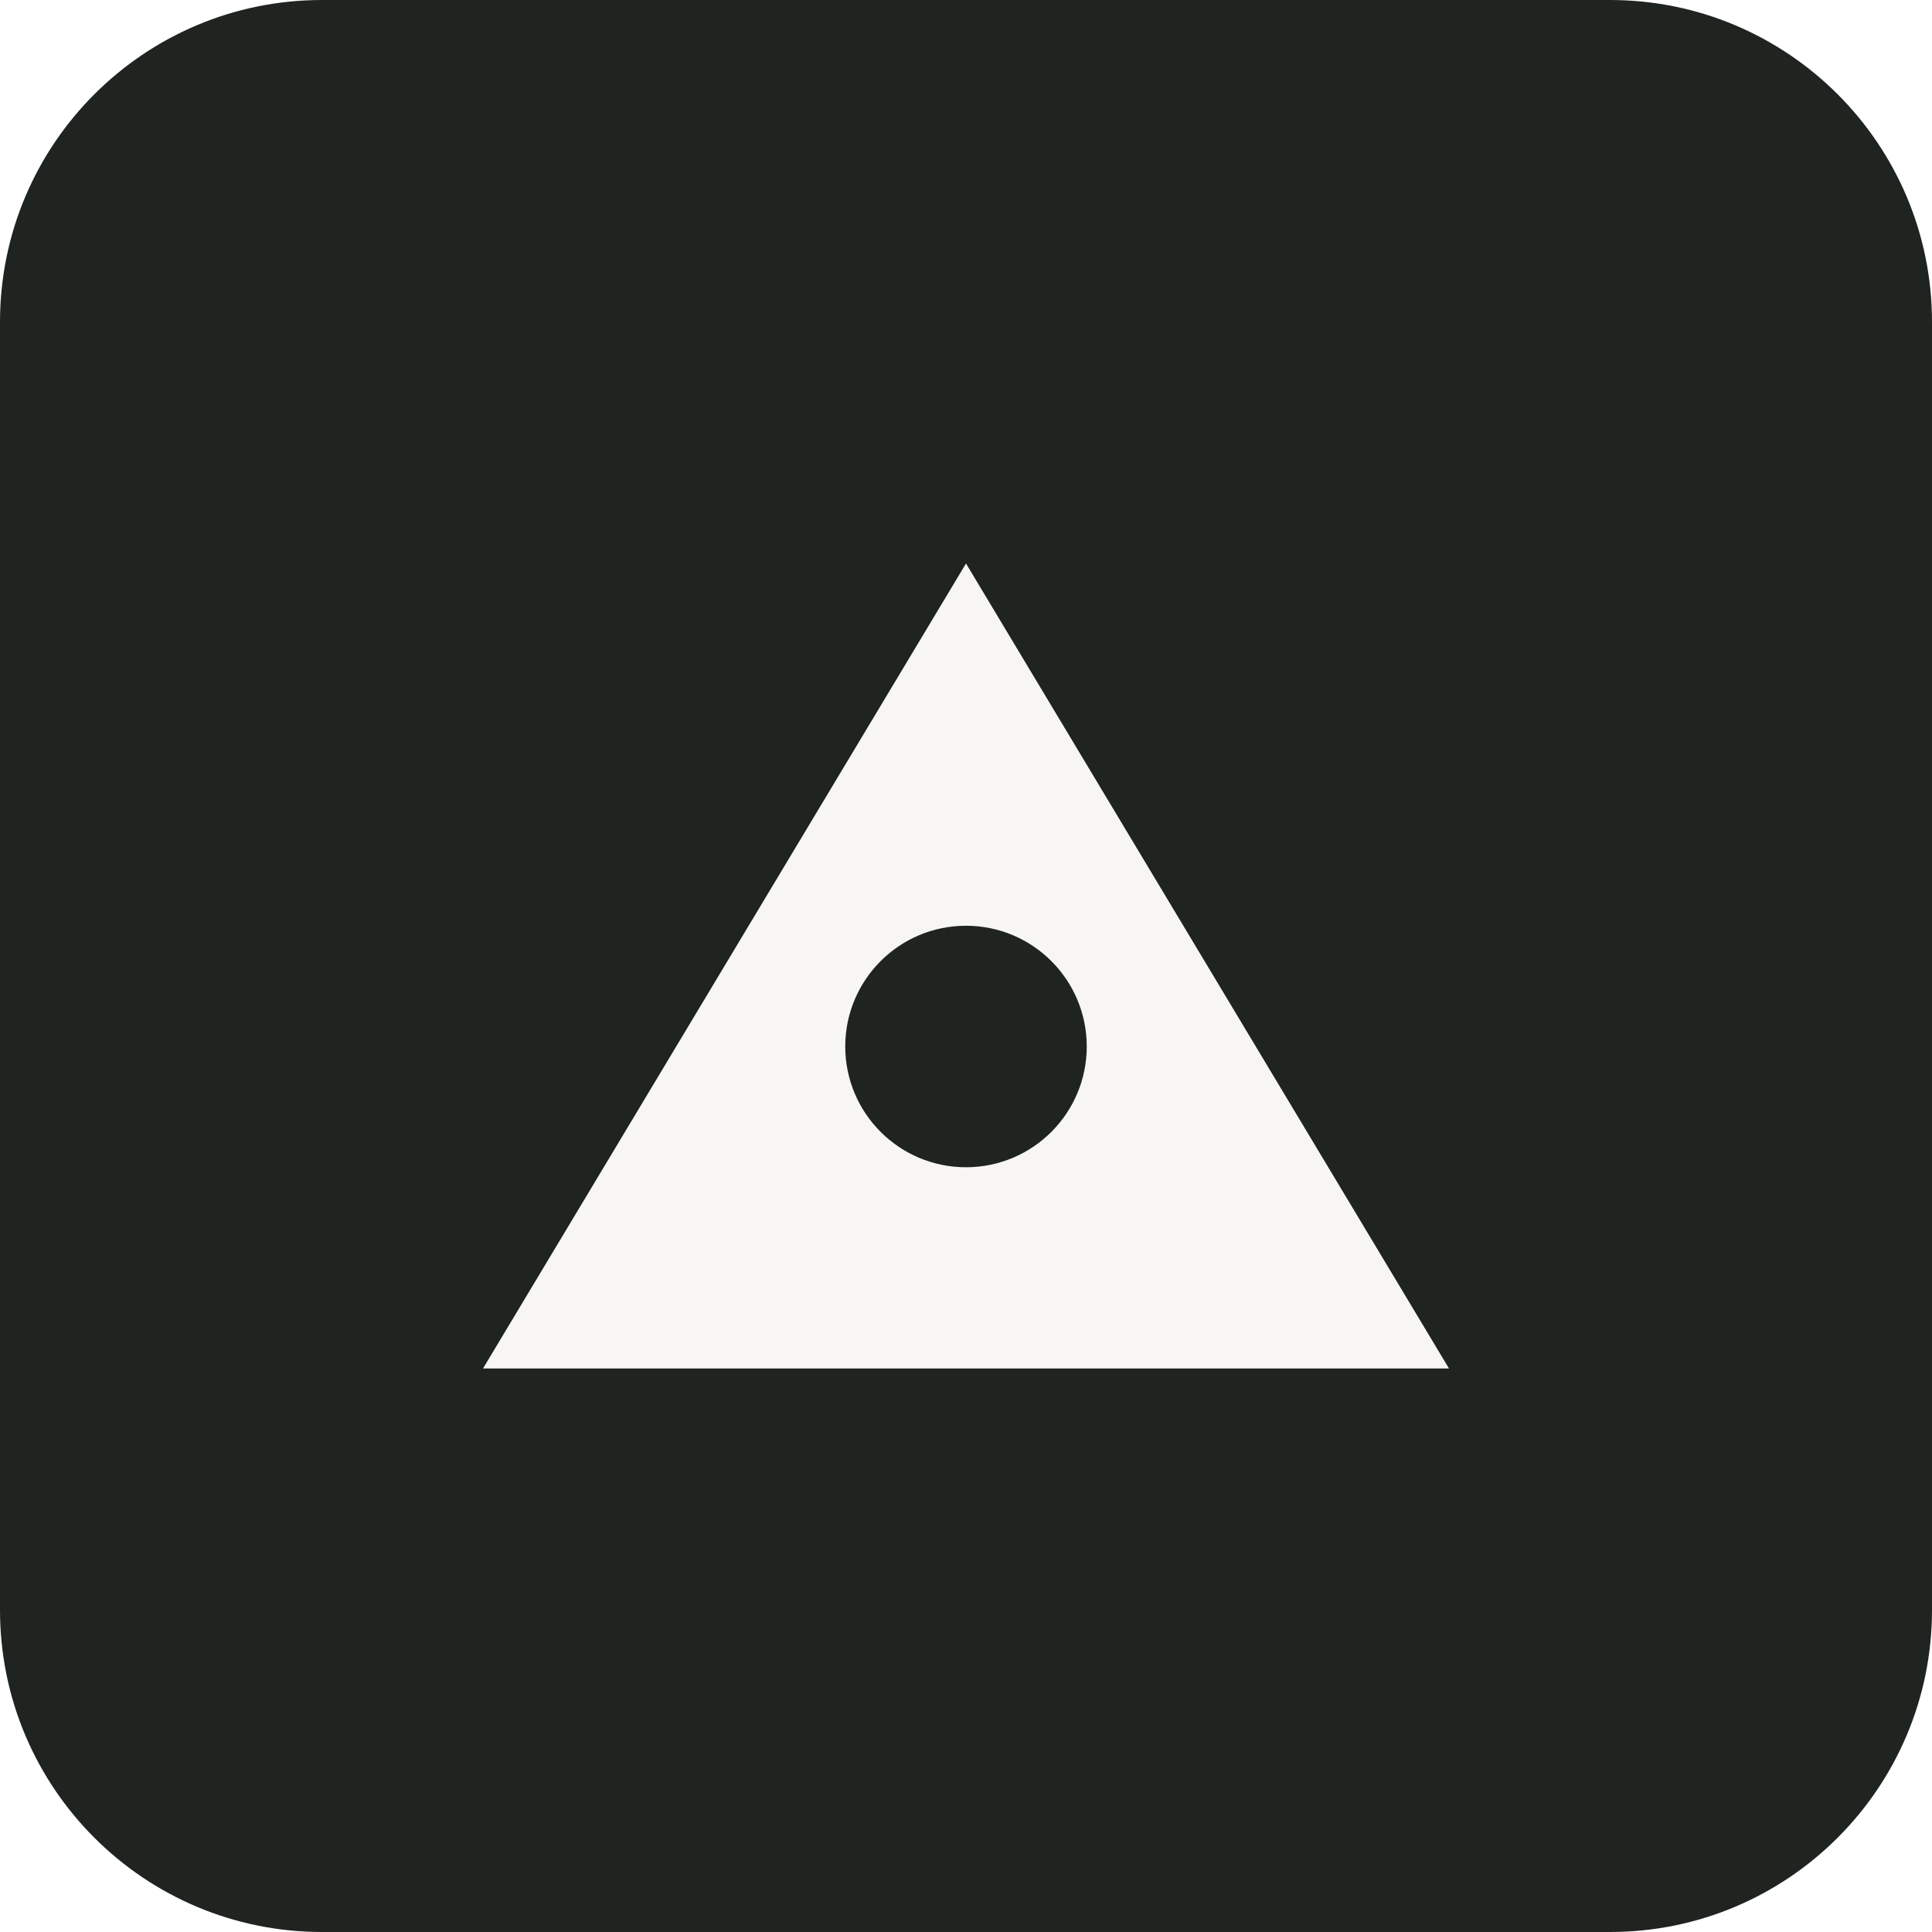
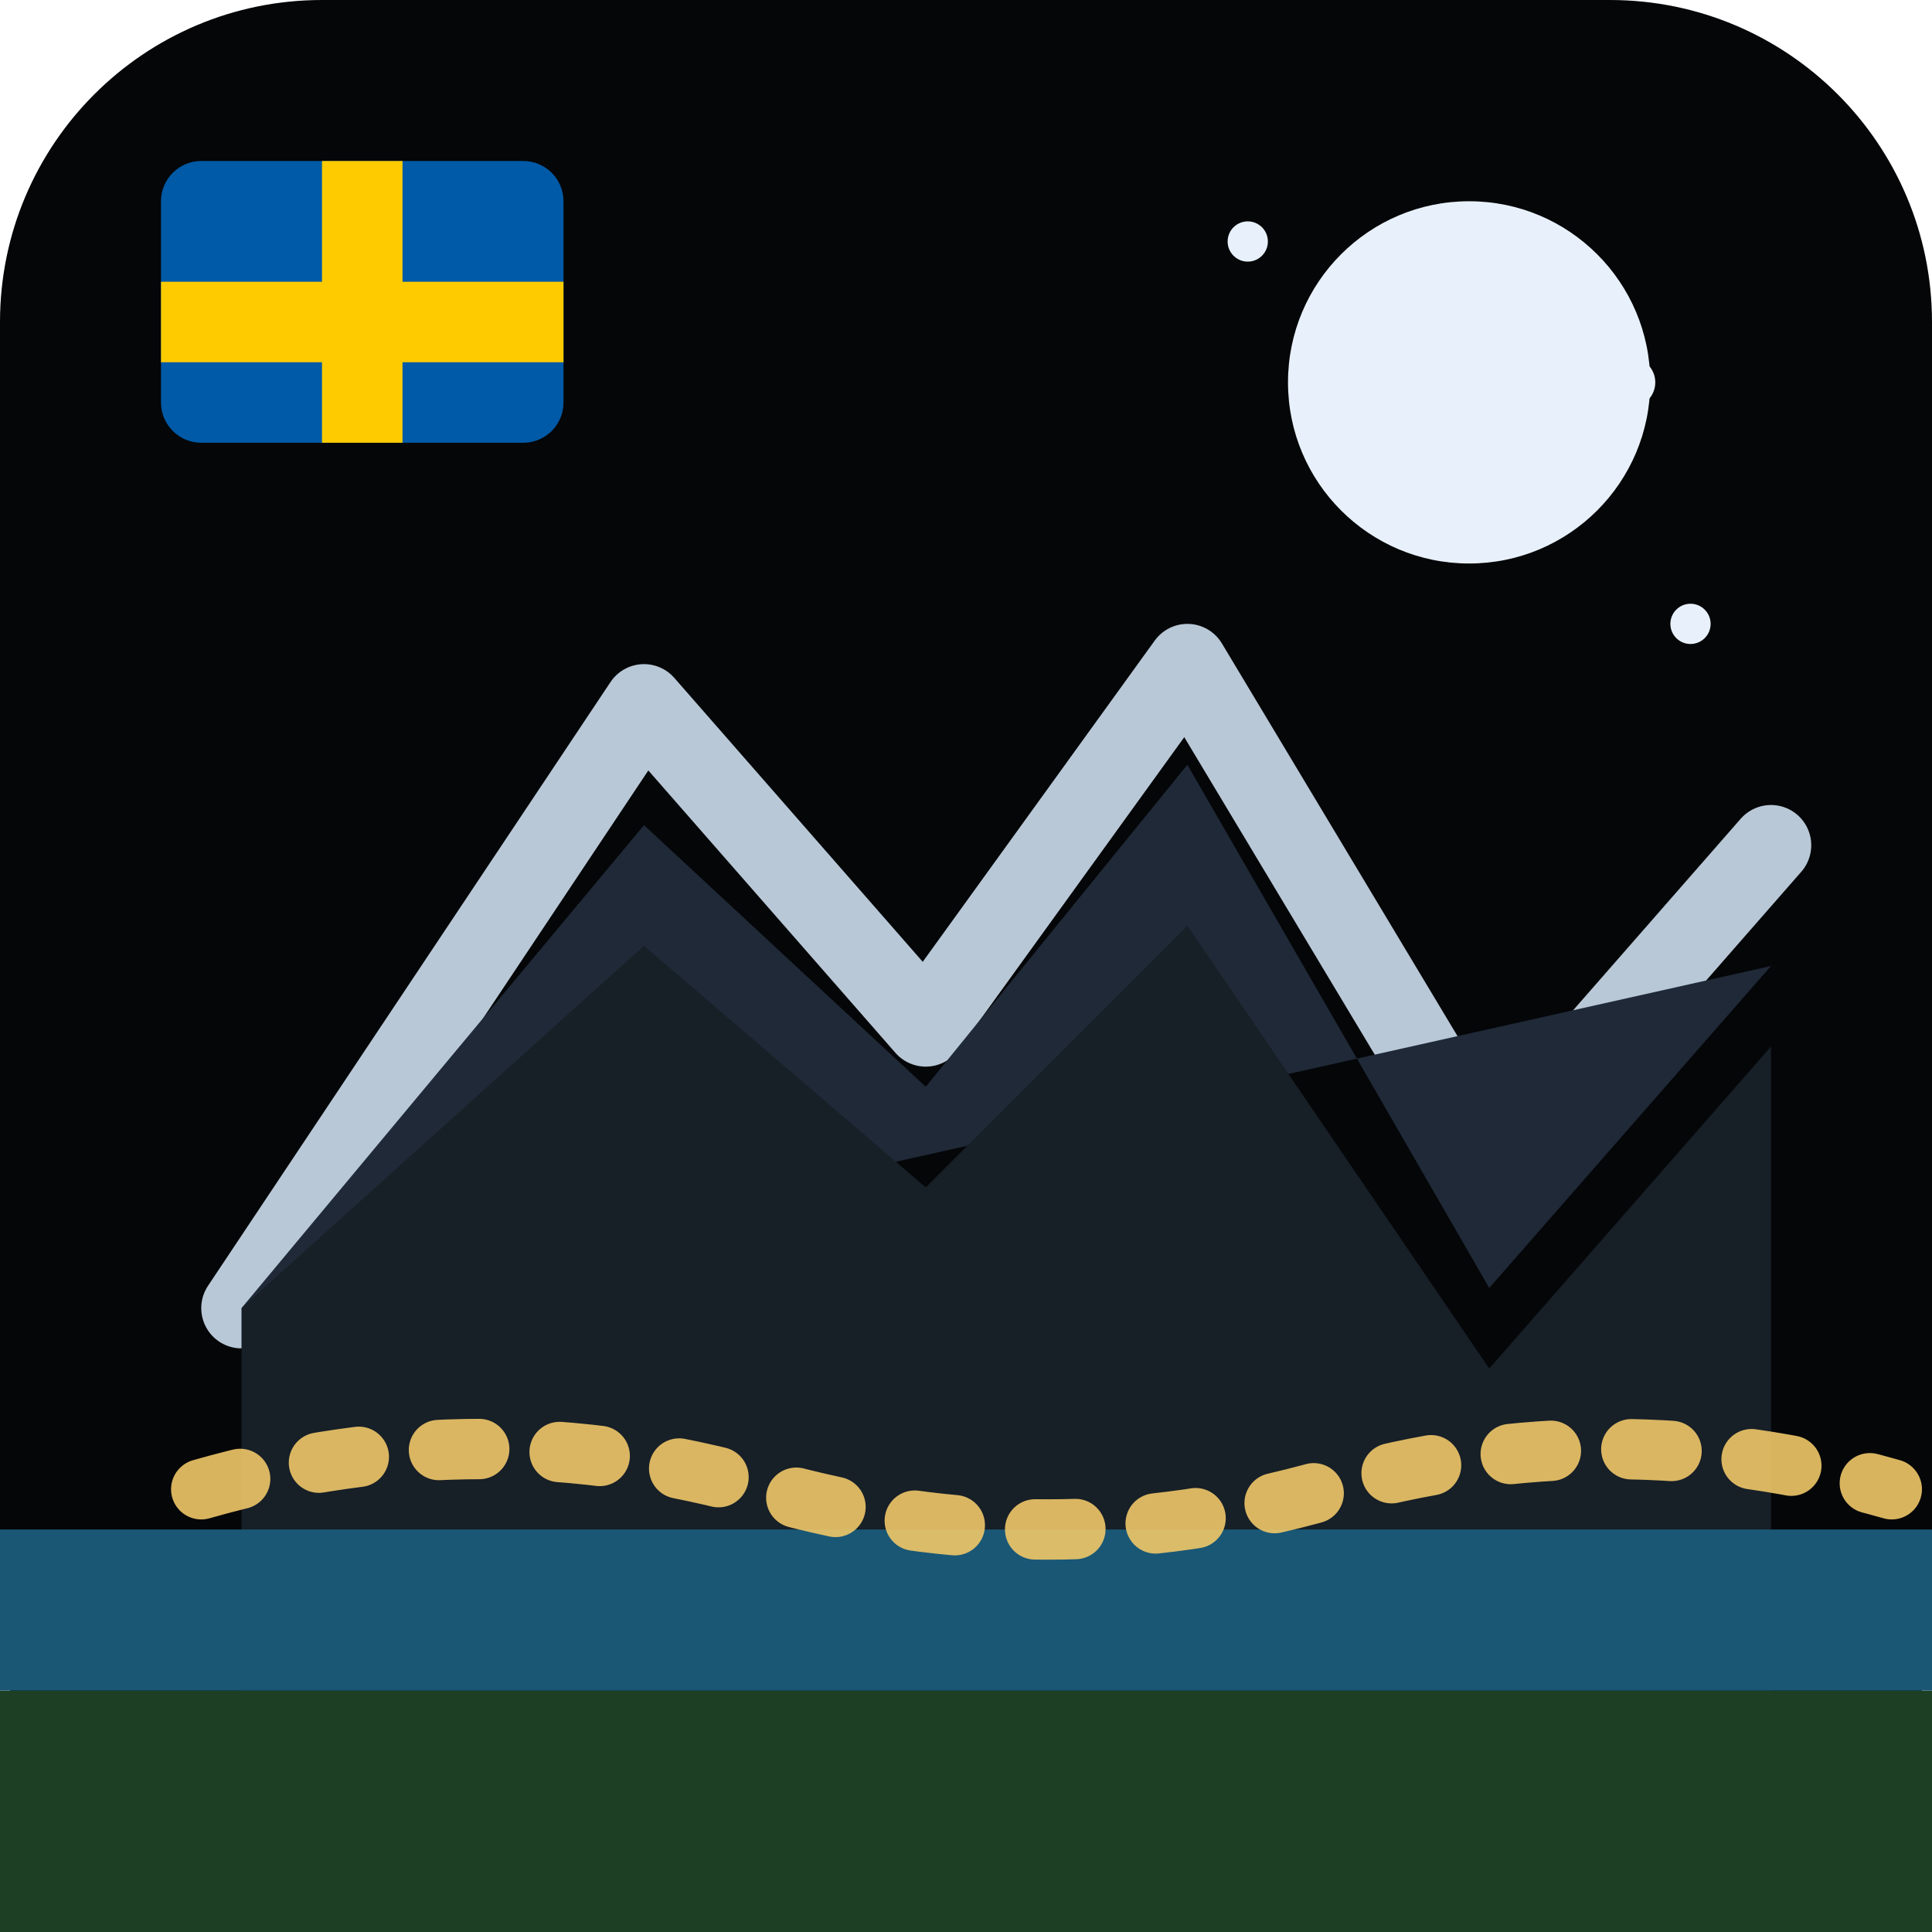
<svg xmlns="http://www.w3.org/2000/svg" viewBox="0 0 192 192">
-   <rect width="192" height="192" rx="32" fill="#1f2420" />
-   <path d="M48 136 L96 56 L144 136 Z" fill="#f7f6f3" />
-   <circle cx="96" cy="104" r="12" fill="#1f2420" />
+   <rect width="192" height="192" rx="32" fill="#050608" />
+   <rect x="16" y="16" width="40" height="28" rx="4" fill="#005aa7" />
+   <rect x="32" y="16" width="8" height="28" fill="#fecb00" />
+   <rect x="16" y="28" width="40" height="8" fill="#fecb00" />
+   <circle cx="146" cy="38" r="18" fill="#e8f1fb" />
+   <circle cx="162" cy="38" r="2.5" fill="#e8f1fb" />
+   <circle cx="124" cy="24" r="2" fill="#e8f1fb" />
+   <circle cx="168" cy="62" r="2" fill="#e8f1fb" />
+   <path d="M24 130 L64 70 L92 102 L118 66 L148 116 L176 84" fill="none" stroke="#b8c8d7" stroke-width="8" stroke-linecap="round" stroke-linejoin="round" />
+   <path d="M24 130 L64 82 L92 108 L118 76 L148 128 L176 96" fill="#1f2937" />
+   <path d="M24 130 L64 94 L92 118 L118 92 L148 136 L176 104 L176 172 H24 Z" fill="#171f27" />
+   <path d="M0 168 H192 V192 H0 Z" fill="#1d4025" />
+   <path d="M0 152 H192 V168 H0 Z" fill="#195775" />
+   <path d="M20 148 Q48 140 76 148 T132 148 T188 148" fill="none" stroke="#f0c768" stroke-width="6" stroke-linecap="round" stroke-dasharray="4 8" opacity="0.9" />
</svg>
